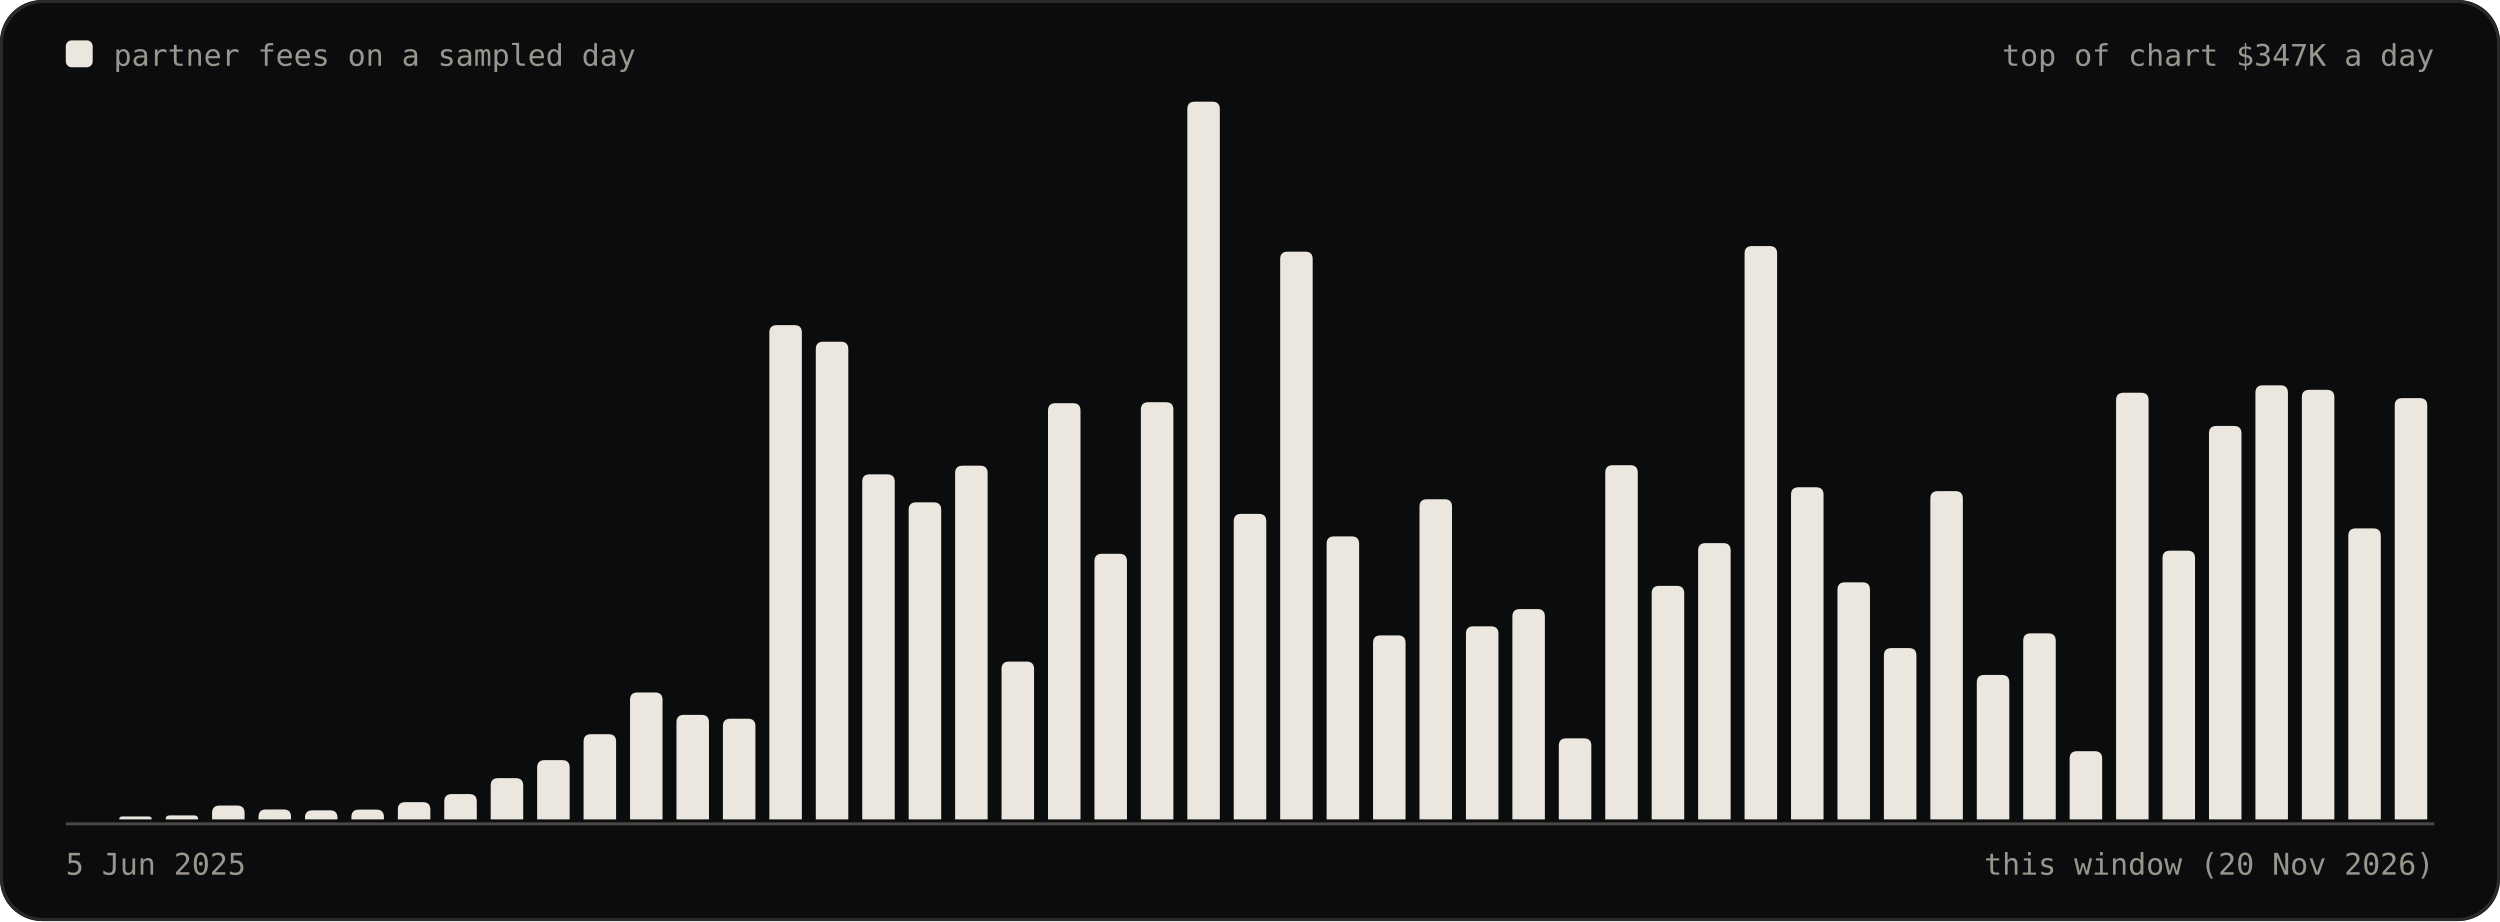
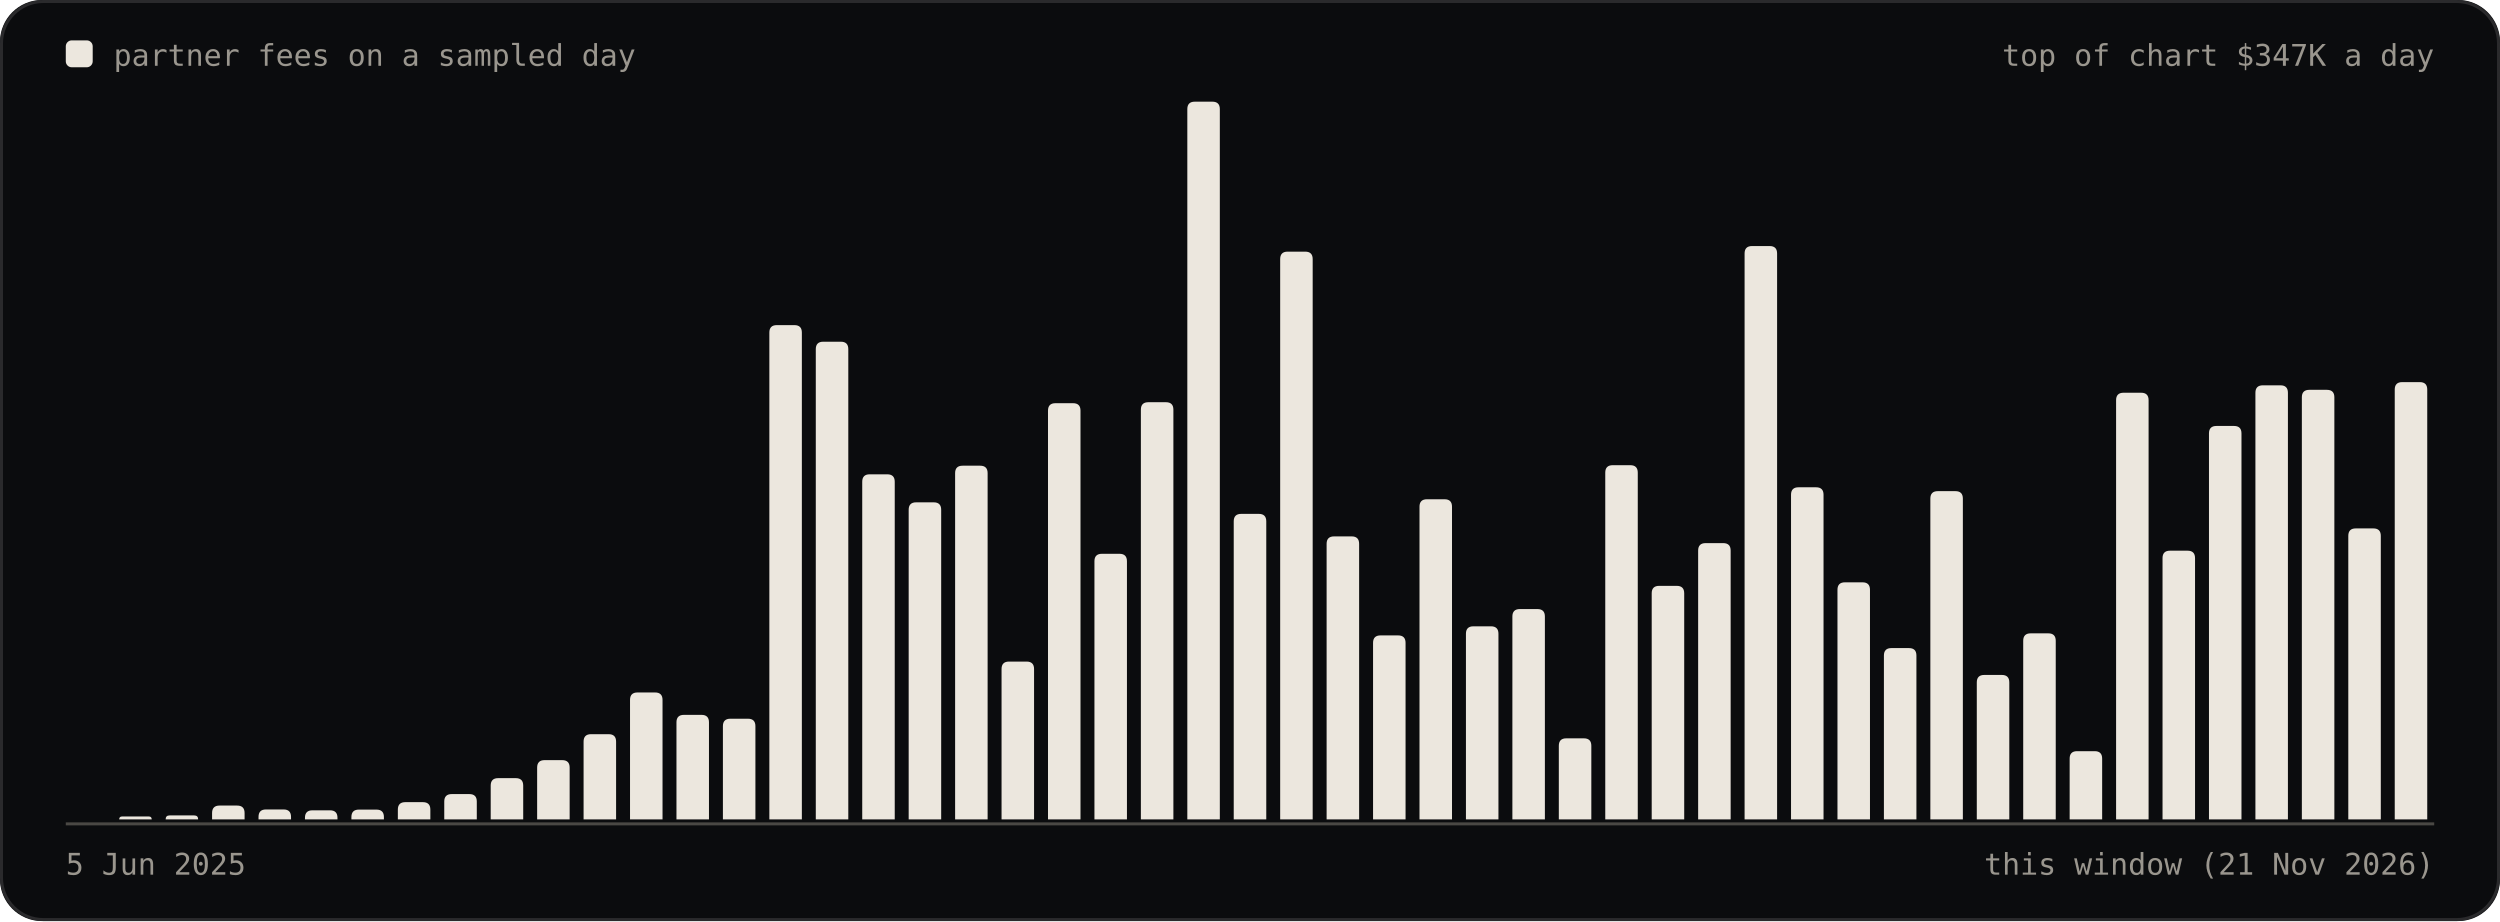
<svg xmlns="http://www.w3.org/2000/svg" viewBox="0 0 836 308" width="836" height="308" font-family="'JetBrains Mono', ui-monospace, SFMono-Regular, Menlo, Consolas, monospace" font-size="9">
  <rect width="836" height="308" rx="14" fill="#0b0c0e" />
  <rect x="0.5" y="0.5" width="835" height="307" rx="14" fill="none" stroke="#2a2a2c" />
  <rect x="22.0" y="13.5" width="9" height="9" rx="2" fill="#ece7de" />
  <text x="38.0" y="22.0" fill="#9a968e" font-size="10" text-anchor="start">partner fees on a sampled day</text>
  <text x="814.0" y="22.0" fill="#9a968e" font-size="10" text-anchor="end">top of chart $347K a day</text>
  <path d="M39.86 274.00 V274.00 Q39.86 273.03 40.83 273.03 H49.76 Q50.73 273.03 50.73 274.00 V274.00 Z" fill="#ece7de" />
  <path d="M55.39 274.00 V274.00 Q55.39 272.68 56.70 272.68 H64.94 Q66.26 272.68 66.26 274.00 V274.00 Z" fill="#ece7de" />
  <path d="M70.92 274.00 V271.88 Q70.92 269.38 73.42 269.38 H79.29 Q81.79 269.38 81.79 271.88 V274.00 Z" fill="#ece7de" />
  <path d="M86.45 274.00 V273.18 Q86.45 270.68 88.95 270.68 H94.82 Q97.32 270.68 97.32 273.18 V274.00 Z" fill="#ece7de" />
  <path d="M101.98 274.00 V273.47 Q101.98 270.97 104.48 270.97 H110.35 Q112.85 270.97 112.85 273.47 V274.00 Z" fill="#ece7de" />
  <path d="M117.51 274.00 V273.23 Q117.51 270.73 120.01 270.73 H125.88 Q128.38 270.73 128.38 273.23 V274.00 Z" fill="#ece7de" />
  <path d="M133.04 274.00 V270.74 Q133.04 268.24 135.54 268.24 H141.41 Q143.91 268.24 143.91 270.74 V274.00 Z" fill="#ece7de" />
  <path d="M148.56 274.00 V268.04 Q148.56 265.54 151.06 265.54 H156.94 Q159.44 265.54 159.44 268.04 V274.00 Z" fill="#ece7de" />
  <path d="M164.09 274.00 V262.71 Q164.09 260.21 166.59 260.21 H172.46 Q174.96 260.21 174.96 262.71 V274.00 Z" fill="#ece7de" />
  <path d="M179.62 274.00 V256.69 Q179.62 254.19 182.12 254.19 H187.99 Q190.49 254.19 190.49 256.69 V274.00 Z" fill="#ece7de" />
  <path d="M195.15 274.00 V248.01 Q195.15 245.51 197.65 245.51 H203.52 Q206.02 245.51 206.02 248.01 V274.00 Z" fill="#ece7de" />
  <path d="M210.68 274.00 V234.06 Q210.68 231.56 213.18 231.56 H219.05 Q221.55 231.56 221.55 234.06 V274.00 Z" fill="#ece7de" />
  <path d="M226.21 274.00 V241.55 Q226.21 239.05 228.71 239.05 H234.58 Q237.08 239.05 237.08 241.55 V274.00 Z" fill="#ece7de" />
  <path d="M241.74 274.00 V242.84 Q241.74 240.34 244.24 240.34 H250.11 Q252.61 240.34 252.61 242.84 V274.00 Z" fill="#ece7de" />
  <path d="M257.27 274.00 V111.22 Q257.27 108.72 259.77 108.72 H265.64 Q268.14 108.72 268.14 111.22 V274.00 Z" fill="#ece7de" />
  <path d="M272.80 274.00 V116.77 Q272.80 114.27 275.30 114.27 H281.17 Q283.67 114.27 283.67 116.77 V274.00 Z" fill="#ece7de" />
  <path d="M288.33 274.00 V161.11 Q288.33 158.61 290.83 158.61 H296.70 Q299.20 158.61 299.20 161.11 V274.00 Z" fill="#ece7de" />
  <path d="M303.86 274.00 V170.48 Q303.86 167.98 306.36 167.98 H312.23 Q314.73 167.98 314.73 170.48 V274.00 Z" fill="#ece7de" />
  <path d="M319.39 274.00 V158.23 Q319.39 155.73 321.89 155.73 H327.76 Q330.26 155.73 330.26 158.23 V274.00 Z" fill="#ece7de" />
  <path d="M334.92 274.00 V223.73 Q334.92 221.23 337.42 221.23 H343.29 Q345.79 221.23 345.79 223.73 V274.00 Z" fill="#ece7de" />
  <path d="M350.45 274.00 V137.33 Q350.45 134.83 352.95 134.83 H358.82 Q361.32 134.83 361.32 137.33 V274.00 Z" fill="#ece7de" />
  <path d="M365.98 274.00 V187.69 Q365.98 185.19 368.48 185.19 H374.35 Q376.85 185.19 376.85 187.69 V274.00 Z" fill="#ece7de" />
  <path d="M381.51 274.00 V137.00 Q381.51 134.50 384.01 134.50 H389.88 Q392.38 134.50 392.38 137.00 V274.00 Z" fill="#ece7de" />
  <path d="M397.04 274.00 V36.50 Q397.04 34.00 399.54 34.00 H405.41 Q407.91 34.00 407.91 36.50 V274.00 Z" fill="#ece7de" />
  <path d="M412.56 274.00 V174.34 Q412.56 171.84 415.06 171.84 H420.94 Q423.44 171.84 423.44 174.34 V274.00 Z" fill="#ece7de" />
  <path d="M428.09 274.00 V86.65 Q428.09 84.15 430.59 84.15 H436.46 Q438.96 84.15 438.96 86.65 V274.00 Z" fill="#ece7de" />
  <path d="M443.62 274.00 V181.87 Q443.62 179.37 446.12 179.37 H451.99 Q454.49 179.37 454.49 181.87 V274.00 Z" fill="#ece7de" />
  <path d="M459.15 274.00 V214.98 Q459.15 212.48 461.65 212.48 H467.52 Q470.02 212.48 470.02 214.98 V274.00 Z" fill="#ece7de" />
  <path d="M474.68 274.00 V169.45 Q474.68 166.95 477.18 166.95 H483.05 Q485.55 166.95 485.55 169.45 V274.00 Z" fill="#ece7de" />
  <path d="M490.21 274.00 V211.94 Q490.21 209.44 492.71 209.44 H498.58 Q501.08 209.44 501.08 211.94 V274.00 Z" fill="#ece7de" />
  <path d="M505.74 274.00 V206.17 Q505.74 203.67 508.24 203.67 H514.11 Q516.61 203.67 516.61 206.17 V274.00 Z" fill="#ece7de" />
  <path d="M521.27 274.00 V249.40 Q521.27 246.90 523.77 246.90 H529.64 Q532.14 246.90 532.14 249.40 V274.00 Z" fill="#ece7de" />
  <path d="M536.80 274.00 V158.06 Q536.80 155.56 539.30 155.56 H545.17 Q547.67 155.56 547.67 158.06 V274.00 Z" fill="#ece7de" />
  <path d="M552.33 274.00 V198.41 Q552.33 195.91 554.83 195.91 H560.70 Q563.20 195.91 563.20 198.41 V274.00 Z" fill="#ece7de" />
  <path d="M567.86 274.00 V184.12 Q567.86 181.62 570.36 181.62 H576.23 Q578.73 181.62 578.73 184.12 V274.00 Z" fill="#ece7de" />
  <path d="M583.39 274.00 V84.78 Q583.39 82.28 585.89 82.28 H591.76 Q594.26 82.28 594.26 84.78 V274.00 Z" fill="#ece7de" />
  <path d="M598.92 274.00 V165.45 Q598.92 162.95 601.42 162.95 H607.29 Q609.79 162.95 609.79 165.45 V274.00 Z" fill="#ece7de" />
  <path d="M614.45 274.00 V197.23 Q614.45 194.73 616.95 194.73 H622.82 Q625.32 194.73 625.32 197.23 V274.00 Z" fill="#ece7de" />
  <path d="M629.98 274.00 V219.22 Q629.98 216.72 632.48 216.72 H638.35 Q640.85 216.72 640.85 219.22 V274.00 Z" fill="#ece7de" />
  <path d="M645.51 274.00 V166.74 Q645.51 164.24 648.01 164.24 H653.88 Q656.38 164.24 656.38 166.74 V274.00 Z" fill="#ece7de" />
  <path d="M661.04 274.00 V228.20 Q661.04 225.70 663.54 225.70 H669.41 Q671.91 225.70 671.91 228.20 V274.00 Z" fill="#ece7de" />
  <path d="M676.56 274.00 V214.29 Q676.56 211.79 679.06 211.79 H684.94 Q687.44 211.79 687.44 214.29 V274.00 Z" fill="#ece7de" />
  <path d="M692.09 274.00 V253.69 Q692.09 251.19 694.59 251.19 H700.46 Q702.96 251.19 702.96 253.69 V274.00 Z" fill="#ece7de" />
  <path d="M707.62 274.00 V133.83 Q707.62 131.33 710.12 131.33 H715.99 Q718.49 131.33 718.49 133.83 V274.00 Z" fill="#ece7de" />
  <path d="M723.15 274.00 V186.65 Q723.15 184.15 725.65 184.15 H731.52 Q734.02 184.15 734.02 186.65 V274.00 Z" fill="#ece7de" />
  <path d="M738.68 274.00 V144.94 Q738.68 142.44 741.18 142.44 H747.05 Q749.55 142.44 749.55 144.94 V274.00 Z" fill="#ece7de" />
  <path d="M754.21 274.00 V131.35 Q754.21 128.85 756.71 128.85 H762.58 Q765.08 128.85 765.08 131.35 V274.00 Z" fill="#ece7de" />
  <path d="M769.74 274.00 V132.86 Q769.74 130.36 772.24 130.36 H778.11 Q780.61 130.36 780.61 132.86 V274.00 Z" fill="#ece7de" />
  <path d="M785.27 274.00 V179.20 Q785.27 176.70 787.77 176.70 H793.64 Q796.14 176.70 796.14 179.20 V274.00 Z" fill="#ece7de" />
-   <path d="M800.80 274.00 V135.64 Q800.80 133.14 803.30 133.14 H809.17 Q811.67 133.14 811.67 135.64 V274.00 Z" fill="#ece7de" />
+   <path d="M800.80 274.00 V130.28 Q800.80 127.78 803.30 127.78 H809.17 Q811.67 127.78 811.67 130.28 V274.00 Z" fill="#ece7de" />
  <line x1="22" x2="814.0" y1="275.5" y2="275.5" stroke="#4a4844" />
  <text x="22.0" y="292.5" fill="#9a968e" font-size="10" text-anchor="start">5 Jun 2025</text>
-   <text x="814.0" y="292.5" fill="#9a968e" font-size="10" text-anchor="end">this window (20 Nov 2026)</text>
+   <text x="814.0" y="292.5" fill="#9a968e" font-size="10" text-anchor="end">this window (21 Nov 2026)</text>
</svg>
